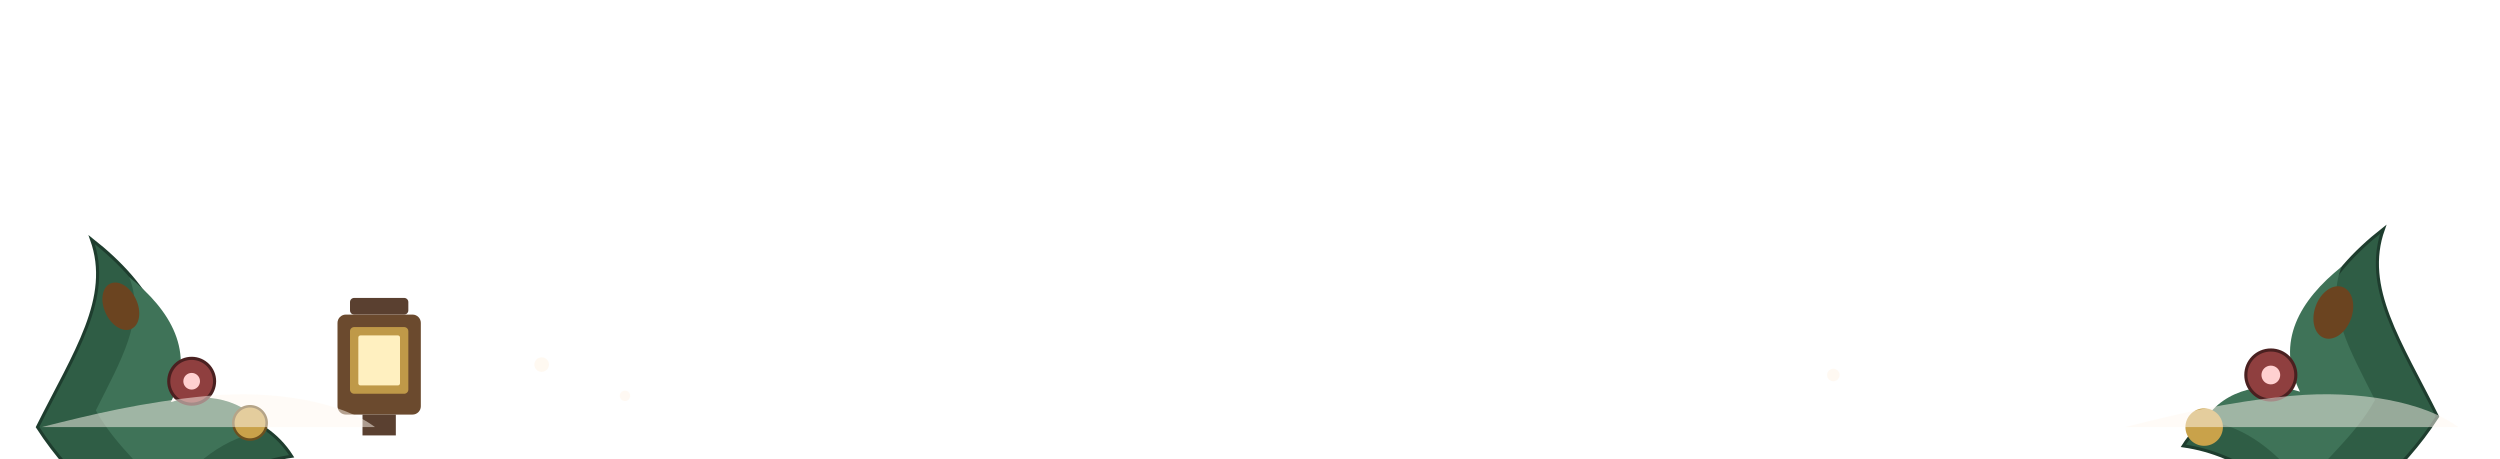
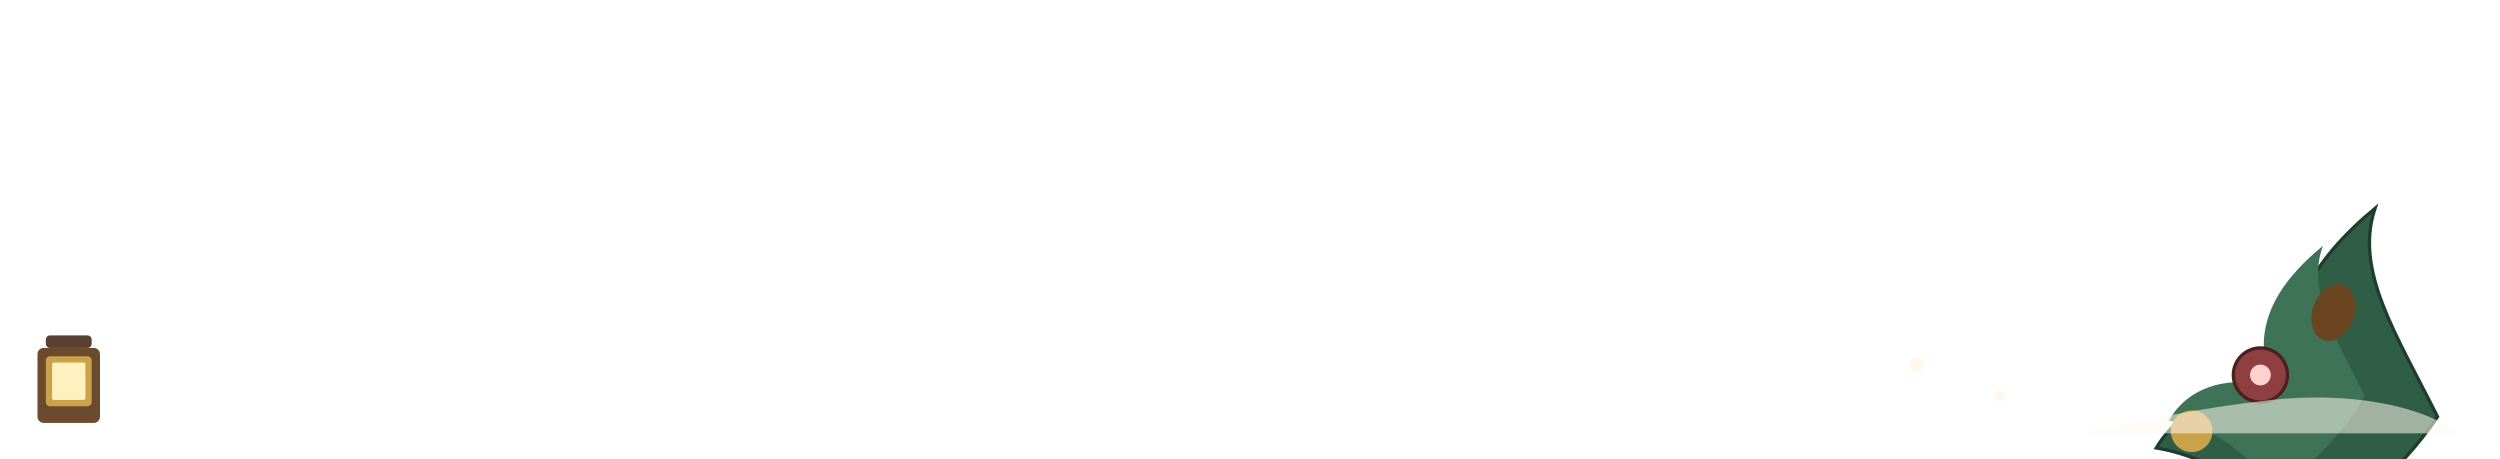
<svg xmlns="http://www.w3.org/2000/svg" viewBox="0 0 1200 220" fill="none" aria-hidden="true">
-   <g transform="translate(10,105)">
-     <path fill="#2f5d45" stroke="#1e3d2e" stroke-width="1.5" d="M8 100c18-36 36-62 26-90 28 22 46 50 32 86 22-8 50-4 64 18-28 4-50 22-68 46-14-18-36-32-54-60z" />
-     <path fill="#3f7358" d="M36 92c12-24 24-44 16-64 20 16 32 36 20 60 16-5 36-2 46 14-20 2-36 16-48 32-8-12-24-24-34-42z" />
-     <ellipse cx="48" cy="42" rx="8" ry="12" fill="#6b4420" transform="rotate(-25 48 42)" />
-     <circle cx="82" cy="78" r="11" fill="#8f3f3f" stroke="#4a2020" stroke-width="1.5" />
-     <circle cx="82" cy="78" r="4" fill="#ffd0d0" />
-     <circle cx="110" cy="98" r="8" fill="#c9a24a" stroke="#6a5020" stroke-width="1.2" />
+   <g transform="translate(8,155)">
+     <rect x="14" y="6" width="22" height="6" rx="2" fill="#5a4030" />
+     <rect x="10" y="12" width="30" height="36" rx="3" fill="#6b4a2e" />
+     <rect x="14" y="16" width="22" height="24" rx="2" fill="#c9a24a" />
+     <rect x="17" y="19" width="16" height="18" rx="1" fill="#fff0c0" />
  </g>
-   <g transform="translate(150,135)">
-     <rect x="18" y="8" width="28" height="8" rx="2" fill="#5a4030" />
-     <rect x="12" y="16" width="40" height="48" rx="4" fill="#6b4a2e" />
-     <rect x="18" y="22" width="28" height="32" rx="2" fill="#c9a24a" opacity="0.9" />
-     <rect x="22" y="26" width="20" height="24" rx="1" fill="#fff0c0" />
-     <rect x="24" y="64" width="16" height="10" fill="#5a4030" />
+   <g transform="translate(980,95)">
+     <path fill="#2f5d45" stroke="#1e3d2e" stroke-width="1.6" d="M190 105c-20-40-40-70-30-100-30 25-50 55-35 95-25-10-55-5-70 20 30 5 55 25 75 50 15-20 40-35 60-65z" />
+     <path fill="#3f7358" d="M155 95c-14-28-28-50-20-72-22 18-36 40-24 68-18-6-40-2-50 16 22 2 40 18 54 36 10-14 28-26 40-48z" />
+     <circle cx="105" cy="85" r="13" fill="#8f3f3f" stroke="#4a2020" stroke-width="1.6" />
+     <circle cx="105" cy="85" r="5" fill="#ffd0d0" />
+     <circle cx="72" cy="112" r="10" fill="#c9a24a" />
+     <ellipse cx="140" cy="55" rx="10" ry="14" fill="#6b4420" transform="rotate(20 140 55)" />
  </g>
-   <g transform="translate(980,100)">
-     <path fill="#2f5d45" stroke="#1e3d2e" stroke-width="1.5" d="M190 100c-18-36-36-62-26-90-28 22-46 50-32 86-22-8-50-4-64 18 28 4 50 22 68 46 14-18 36-32 54-60z" />
-     <path fill="#3f7358" d="M160 92c-12-24-24-44-16-64-20 16-32 36-20 60-16-5-36-2-46 14 20 2 36 16 48 32 8-12 24-24 34-42z" />
-     <circle cx="110" cy="80" r="12" fill="#8f3f3f" stroke="#4a2020" stroke-width="1.5" />
-     <circle cx="110" cy="80" r="4.5" fill="#ffd0d0" />
-     <circle cx="78" cy="105" r="9" fill="#c9a24a" />
-     <ellipse cx="140" cy="50" rx="9" ry="13" fill="#6b4420" transform="rotate(20 140 50)" />
-   </g>
-   <circle cx="260" cy="175" r="3.5" fill="#fff8f0" opacity="0.9" />
-   <circle cx="300" cy="190" r="2.5" fill="#fff8f0" opacity="0.8" />
-   <circle cx="880" cy="180" r="3" fill="#fff8f0" opacity="0.85" />
-   <path fill="#fff8f0" opacity="0.5" d="M20 205h160c-16-12-48-18-80-15s-56 9-80 15z" />
-   <path fill="#fff8f0" opacity="0.5" d="M1020 205h160c-16-12-48-18-80-15s-56 9-80 15z" />
+   <circle cx="920" cy="175" r="3.5" fill="#fff8f0" />
+   <circle cx="960" cy="190" r="2.5" fill="#fff8f0" />
+   <path fill="#fff8f0" opacity="0.55" d="M1000 208h180c-18-14-54-20-90-16s-62 10-90 16z" />
</svg>
